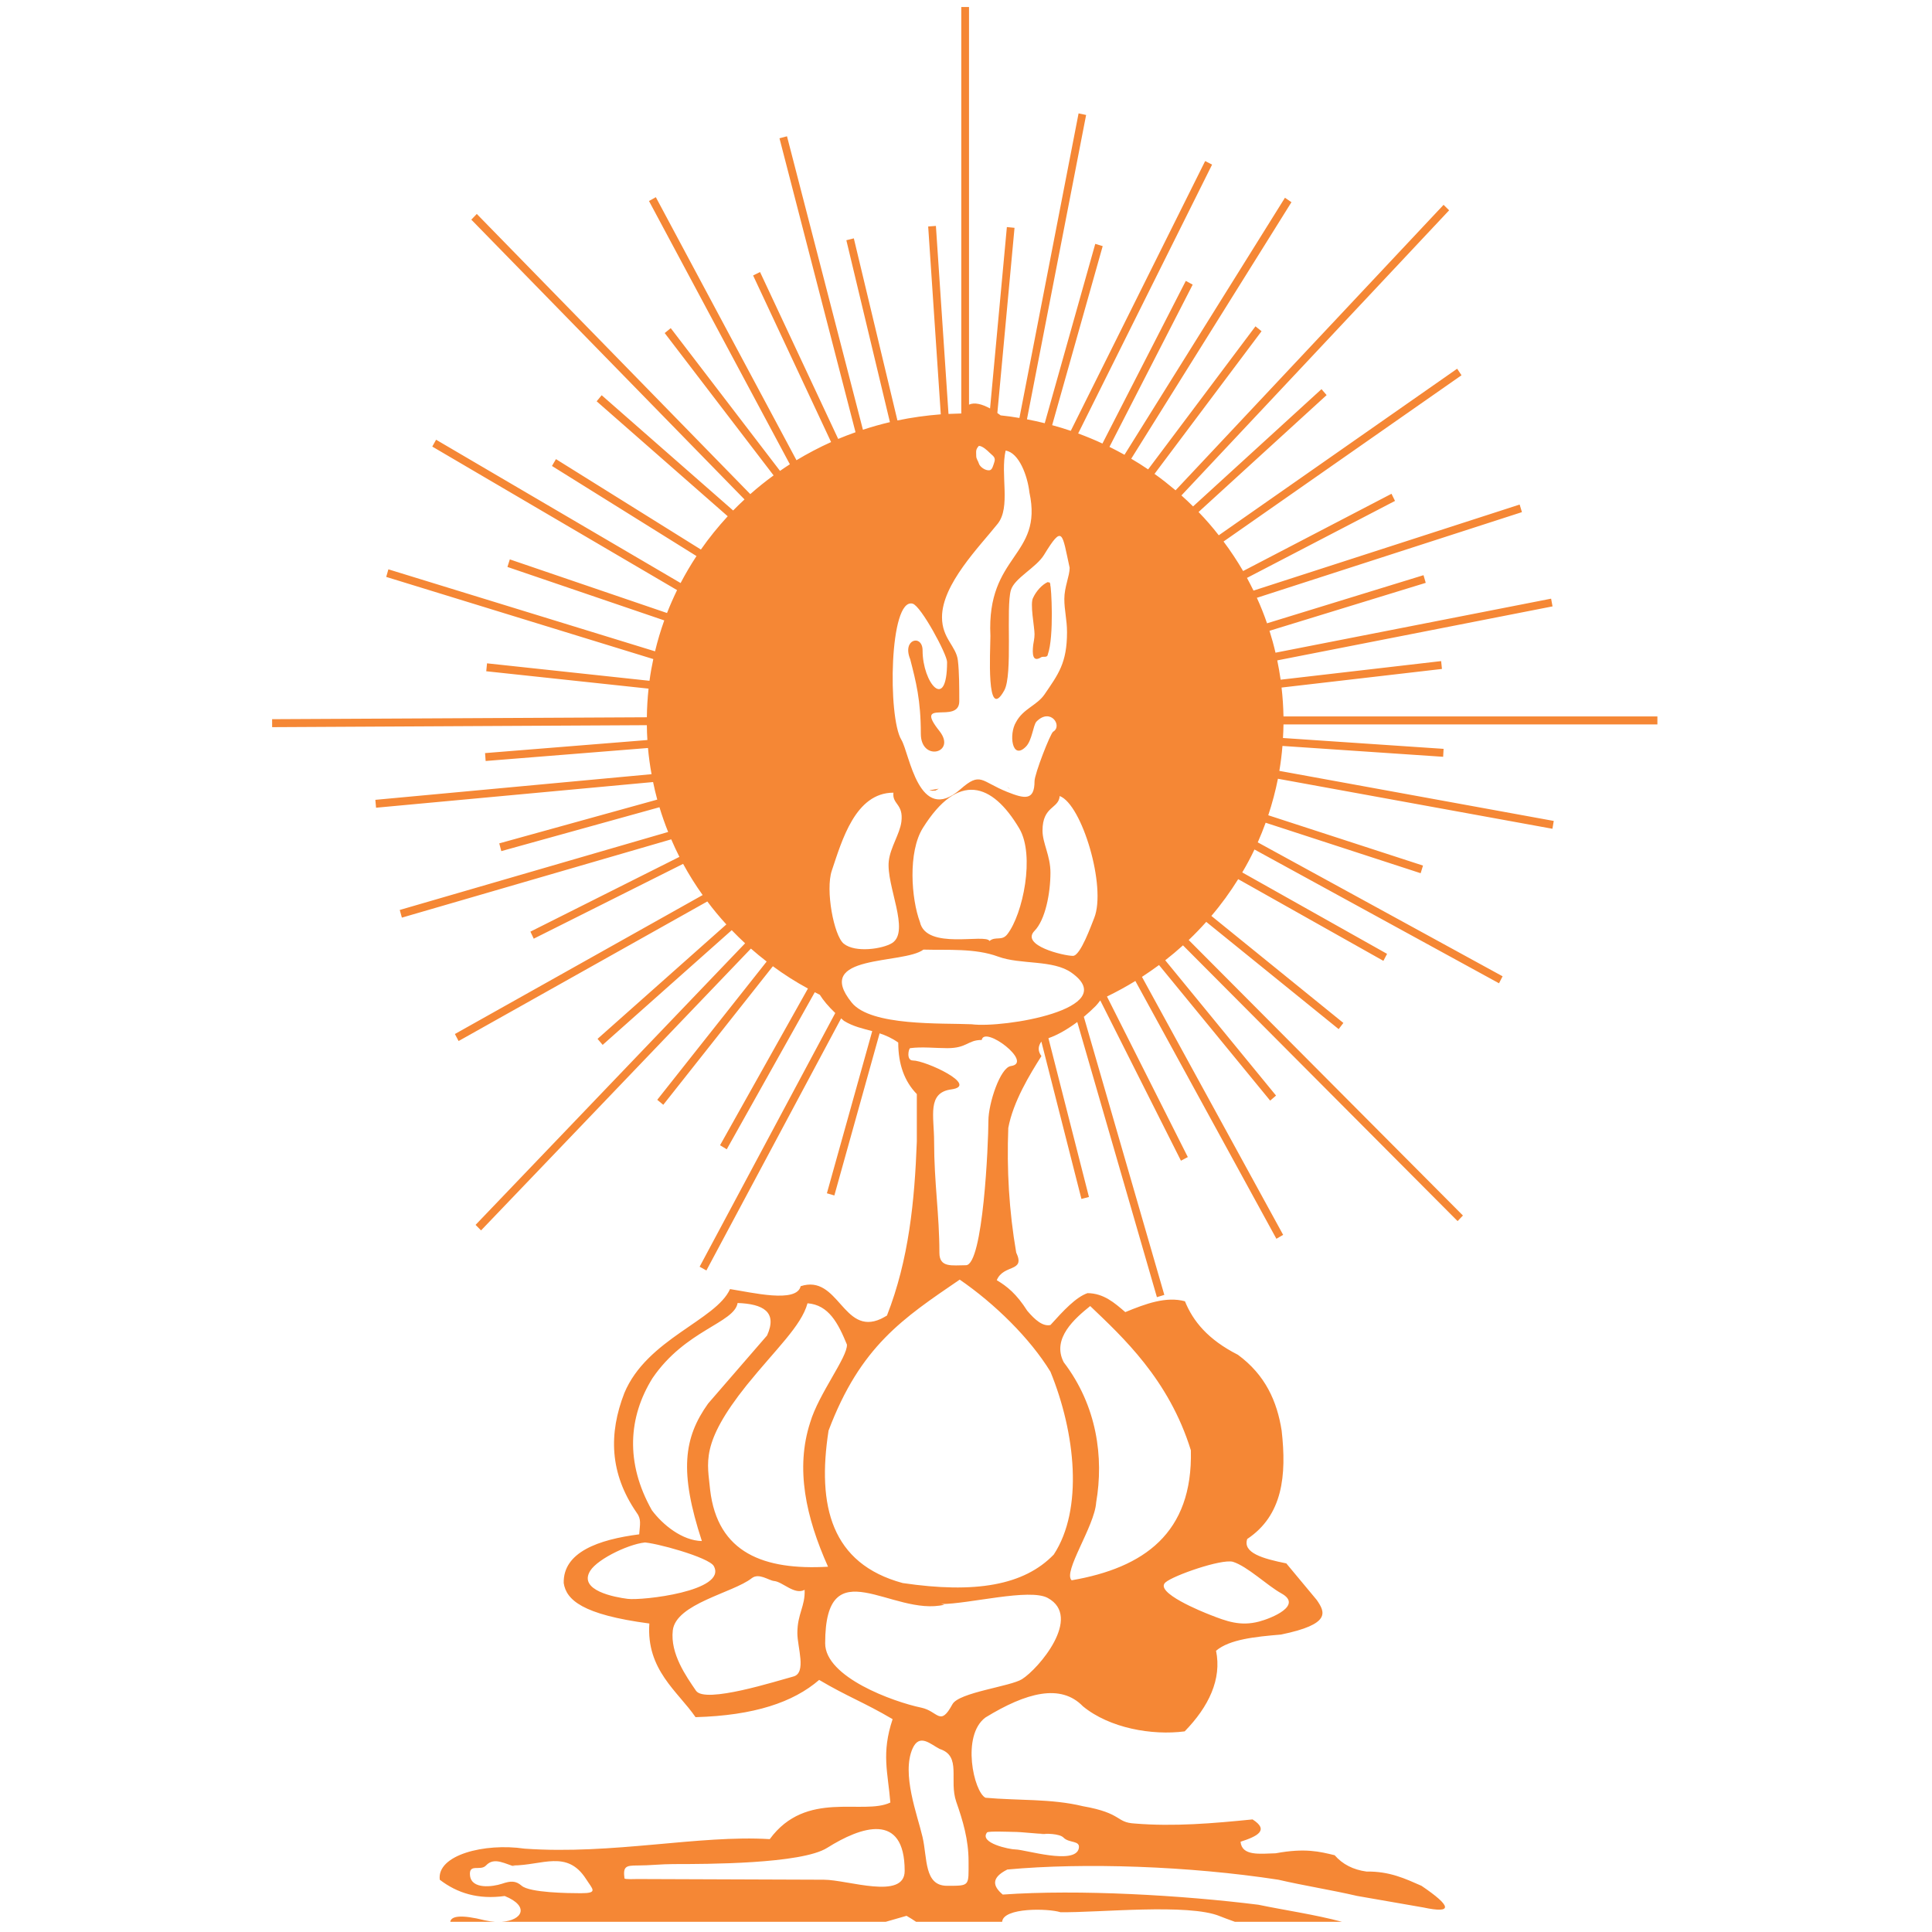
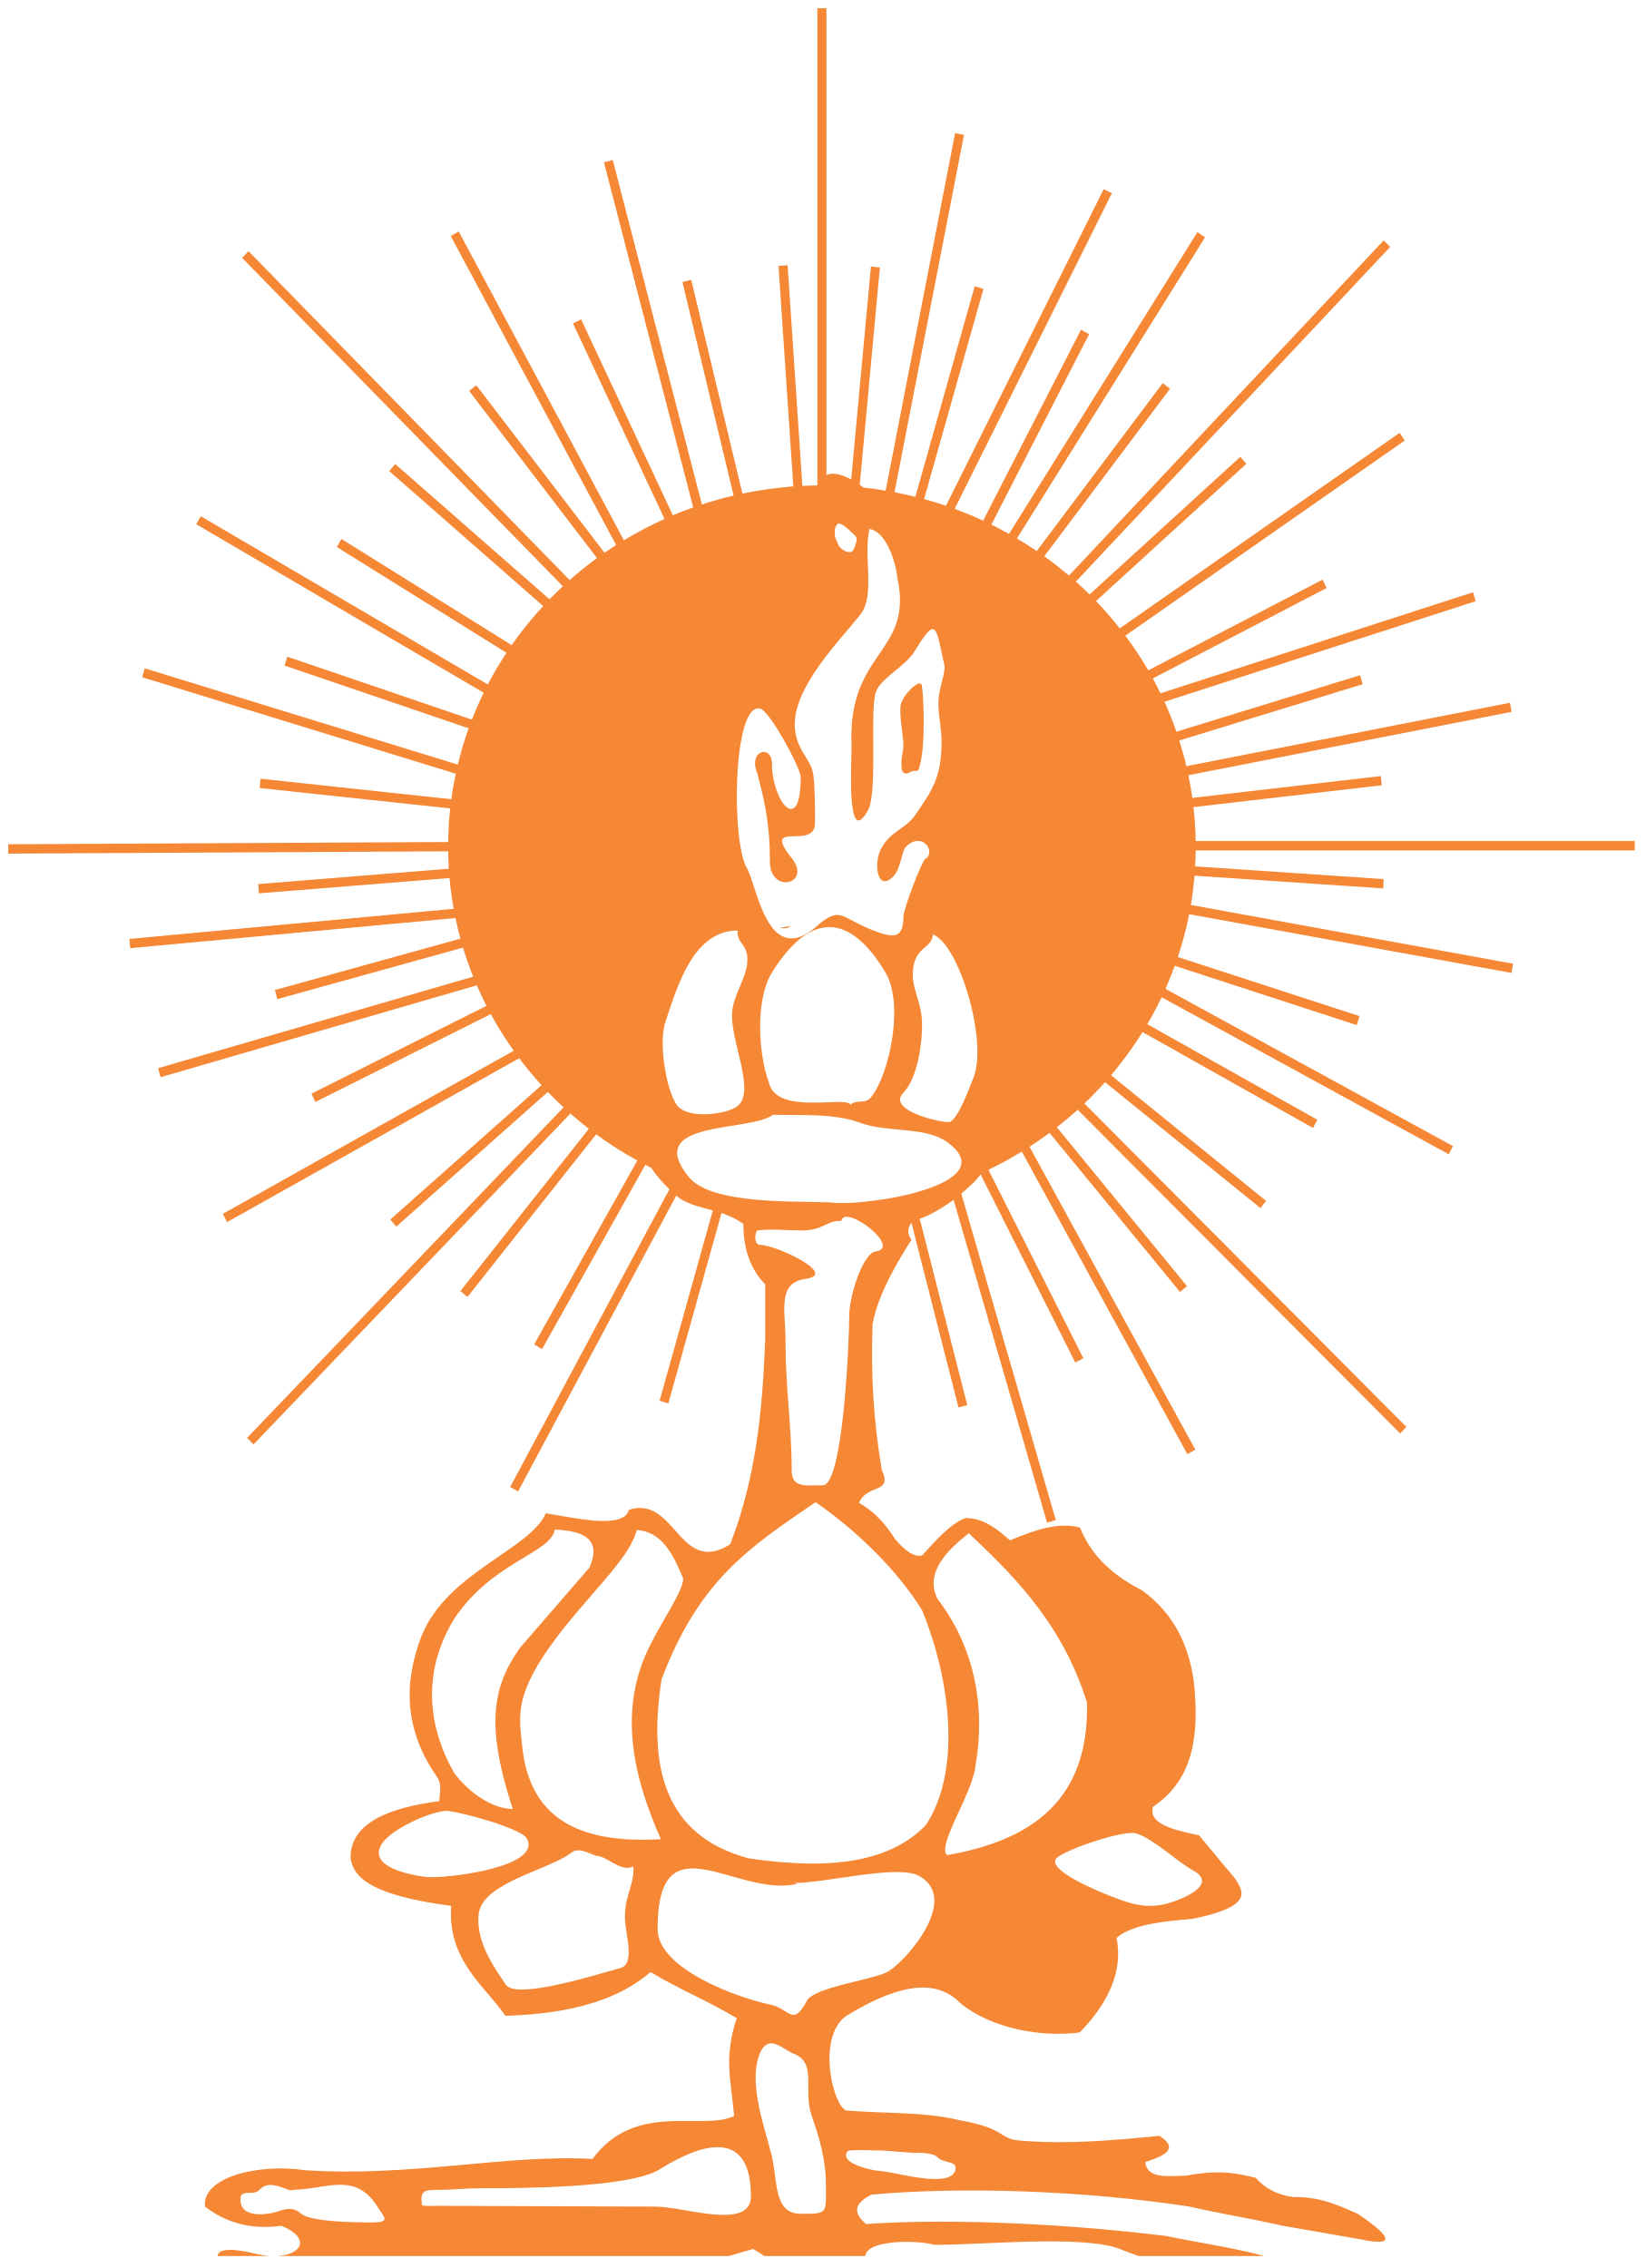
- <svg xmlns="http://www.w3.org/2000/svg" viewBox="-2175.6 1513.3 24954.4 24954.4" role="img" aria-label="Logo">
+ <svg xmlns="http://www.w3.org/2000/svg" viewBox="1248.9 1513.3 18105.5 24954.4" role="img" aria-label="Logo">
  <path fill="#F58735" d="M9962.01 24103.51c-116.81,-59.16 -259.36,-204.98 -349.14,-8.77 -147.42,327.13 60.44,857.81 127.41,1146.27 63.78,274.27 18.34,629.87 316.92,629.87 298.35,0 277.54,5.58 277.54,-315.17 0,-280.57 -73.11,-524.22 -158.98,-769.63 -97.51,-282.09 73.67,-589.6 -213.75,-682.57zm1558.87 2108.37c-160.02,-50.31 -738.3,-61.55 -752.49,123.9l-1111.91 0c-34.52,-24.16 -75.42,-49.75 -123.02,-77.1l-268.05 77.1 -4960.14 0c267.49,-17.62 363.48,-201.08 38.03,-333.03 -339.89,47.52 -612.33,-35.96 -838.52,-209.93 -40.98,-319.15 576.77,-478.21 1095.49,-401.67 1141.41,80.44 2247.42,-179.08 3166.54,-122.95 470.48,-641.82 1206.47,-304.09 1557.76,-472.79 -31.57,-391.08 -118.48,-633.3 29.1,-1076.75 -364.52,-215.35 -584.42,-291.1 -948.7,-507 -334.95,289.41 -840.12,459.72 -1596.67,481.16 -228.19,-332.63 -637.92,-609.53 -596.7,-1209.73 -869.69,-114.89 -1072.6,-307.28 -1106.01,-521.83 -9.72,-399.53 448.4,-562.26 975.02,-629.95 9.49,-133.07 30.69,-196.29 -35.24,-282.96 -348.98,-508.12 -359.19,-1019.26 -156.83,-1541.81 291.33,-699.71 1185.18,-939.93 1365.21,-1342.97 281.21,42.82 860.2,186.01 912.35,-37.31 489.38,-159.3 546.62,645.73 1035.6,422.33 27.51,-13.88 53.98,-28.23 78.94,-43.06 283.6,-722.91 357.27,-1482.65 385.89,-2248.93 0,-203.47 0,-408.14 0,-611.85 -159.7,-163.2 -240.15,-384.93 -240.15,-665.5 -81.08,-57.49 -160.97,-92.73 -240.62,-118.88l-584.58 2093.94 -96.39 -28.14 585.53 -2094.5c-124.38,-33.65 -245.88,-59.4 -364.52,-132.19 -12.92,-10.69 -25.12,-21.37 -37.24,-32.45l-1740.17 3256.08 -87.23 -48.64 1751.82 -3276.49c-89.38,-85.63 -155.23,-164.4 -199.56,-235.68 -21.61,-10.84 -43.46,-21.92 -65.06,-33.09l-1137.03 2028.88 -86.5 -52.46 1135.19 -2024.01c-158.66,-86.03 -309.67,-182.27 -452.87,-288.07l-1415.6 1789.61 -77.81 -64.42 1413.13 -1785.86c-69.69,-53.66 -137.46,-109.55 -203.32,-167.28l-3485.78 3640.22 -70.64 -71.68 3481.24 -3636.78c-59.64,-55.26 -116.72,-111.55 -172.85,-169.59l-1667.07 1481.7 -65.94 -77.82 1663.72 -1478.11c-86.67,-94.72 -169.19,-193.82 -245.73,-296.75l-3212.7 1802.93 -47.92 -90.66 3200.27 -1794.95c-92.09,-128.68 -176.36,-263.43 -252.51,-402.79l-1929.21 966.32 -43.14 -90.89 1924.68 -965.77c-37.08,-74.31 -73.12,-149.33 -105.65,-226.43l-3479.08 1011.29 -27.51 -99.18 3466.65 -1007.31c-41.7,-103.97 -79.33,-211.28 -112.18,-319.55l-2042.83 566.87 -26.31 -100.06 2040.68 -565.28c-20.25,-74.87 -38.35,-150.61 -53.82,-226.83l-3578.27 331.59 -9.17 -101.81 3567.67 -331.36c-20.33,-111.3 -36.12,-224.04 -46.17,-338.29l-2096.81 167.91 -7.49 -101.97 2096.57 -168.71c-4.15,-63.71 -6.38,-126.85 -6.86,-191.83l-4839.91 25.43 -0.32 -102.93 4840.23 -24.63c1.28,-125.02 9.33,-247.96 22.01,-369.95l-2096.41 -224.52 10.12 -102.29 2098.33 225.47c12.75,-95.11 29.58,-188.08 49.19,-280.57l-3449.74 -1061.12 28.06 -98.06 3444.16 1059.2c32.61,-135.94 72.56,-268.92 119.04,-399.52l-2025.69 -690.38 31.01 -97.67 2030.4 692.69c39.31,-100.14 82.84,-199.08 129.8,-295.8l-3161.92 -1853.95 49.43 -88.5 3158.09 1851.16c62.59,-119.11 131.08,-235.92 205.31,-348.41l-1866.79 -1163.74 51.5 -88.5 1872.22 1168.04c105.16,-151.01 222.28,-294.84 346.26,-430.14l-1692.82 -1484.81 64.9 -78.13 1698.16 1488.63c47.36,-48.79 96.56,-96.47 146.79,-142.87l-3528.68 -3613.83 70.64 -73.67 3532.66 3618.93c95.92,-85.39 196.93,-165.76 300.98,-241.9l-1406.51 -1838.57 77.98 -63.38 1411.45 1843.67c41.46,-28.87 84.27,-57.73 127.25,-85.23l-1819.59 -3400.39 88.42 -49.68 1816.56 3397.52c144.07,-86.58 293.01,-165.04 447.12,-234.4l-1007.22 -2151.9 89.46 -44.41 1009.37 2155.65c74.15,-30.62 149.18,-59.8 223.96,-86.19l-982.19 -3796.97 97.03 -25.83 980.76 3790.43c113.69,-37.39 229.94,-70.56 348.66,-98.23l-562.73 -2349.39 96.47 -24.48 563.29 2352.11c183.06,-38.2 369.7,-64.19 559.94,-79.1l-162.81 -2426.25 99.82 -7.33 162.65 2428.48c54.38,-2.79 109.39,-4.22 165.2,-5.9l0 -746.83 0 -2803.69 0 -1699.44 99.82 -0.24 0 1228.8 0 470.88 0 1117.33 0 0 0 2319.02c70.56,-32.45 166.8,-7.9 271.8,49.35l217.18 -2342.86 98.79 9.65 -221.73 2391.97c13.95,9.73 28.31,19.85 42.42,30.54 81.72,8.77 162.41,19.29 242.54,33.48l764.12 -3934.1 97.43 20.41 -764.2 3931.08c77.33,14.75 154.11,31.65 229.62,50.38l652.66 -2316.46 96 29.1 -652.83 2312.64c81.8,21.84 161.37,46.64 240.63,73.11l1735.71 -3484.5 89.3 46 -1729.58 3472.39c106.6,39.62 211.68,82.6 313.42,130.19l1076.83 -2100.63 88.98 48.23 -1075.08 2095.62c65.7,32.69 130.6,66.73 194.22,101.97l2072.34 -3319.7 84.11 57.24 -2069.54 3313.49c73.67,42.81 147.74,89.62 218.3,137.85l1386.26 -1847.89 78.69 63.22 -1382.51 1842.72c94,66.25 184.17,138.49 271.96,212l3461.62 -3687.34 71.76 70.8 -3457.64 3682.87c51.51,45.77 101.81,93.21 150.45,141.92l1658.7 -1514.86 66.17 77.02 -1654.07 1509.92c92.65,95.75 179.87,196.05 261.11,300.82l3078.92 -2151.59 56.29 84.51 -3073.49 2147.36c91.76,122.39 175.72,249.56 252.66,381.27l1916.62 -997.82 45.29 92.25 -1912.08 994.47c29.34,53.98 56.85,108.51 84.35,163.84l3437.63 -1111.35 29.66 97.83 -3423.83 1106.65c49.27,107.47 92.72,217.26 131.23,329.36l2021.31 -621.57 28.62 99.02 -2017.96 619.26c29.26,92.97 55.41,186.89 77.5,282.8l3559.77 -697.71 18.58 99.66 -3555.63 697.48c17.3,82.52 31.18,165.83 43.62,249.39l2073.05 -240.22 10.6 101.41 -2071.7 240.31c14.28,122.78 22.41,247.64 24.88,373.05l4829.62 0 0 102.93 -4829.62 0c-1.04,58.68 -2.87,117.68 -6.7,175.65l2074.65 140.08 -5.74 102.54 -2075.6 -140.09c-8.62,108.67 -22.33,216.31 -40.11,322.11l3544.3 646.45 -17.06 101.25 -3545.58 -646.05c-31.81,159.94 -74.07,318.28 -124.77,471.52l1998.5 649.88 -30.22 98.71 -2002.17 -652.11c-30.93,85.71 -65.22,170.86 -101.81,253.54l3162.39 1730.05 -46.32 90.18 -3158.49 -1727.99c-48.32,101.74 -100.78,200.37 -158.02,296.2l1870.77 1051.79 -47.68 90.18 -1875.4 -1055.06c-103.49,166.15 -218.77,325.77 -346.42,474.87l1704.94 1382.35 -60.84 79.65 -1710.2 -1385.22c-72.55,81 -147.58,159.14 -226.67,234.64l3541.99 3558.17 -68.89 72.4 -3547.01 -3561.92c-73.51,66.81 -150.21,130.99 -229.22,192.86l1431.15 1747.44 -75.83 65.22 -1435.53 -1751.11c-71.36,52.15 -145.43,103.81 -220.37,152.85l1823.58 3332.22 -87.31 50.47 -1821.58 -3329.75c-118.32,72.71 -240.95,139.44 -366.76,200.84l1044.38 2073.76 -88.9 46.73 -1042.07 -2070.26c-17.7,24.47 -37.31,48.31 -58.28,71.35 -46.64,46.72 -98.78,95.04 -153.8,140.65l1039.52 3591.58 -95.76 29.34 -1028.51 -3553.95c-120.31,89.46 -250.67,166.71 -372.66,208.89l523.43 2050.97 -97.19 25.35 -517.53 -2032.79c-45.84,63.07 -45.68,125.74 0.8,187.85 -148.61,234.24 -365,587.84 -427.99,927.65 -20.73,536.74 9.65,1073.4 102.3,1609.9 122.7,258.65 -163.05,145.27 -251.23,357.03 131.55,78.06 254.34,175.49 394.02,395.14 99.82,117.84 200.44,205.31 299.47,183.62 164.08,-181.55 327.21,-359.66 479.09,-411.65 209.21,2.24 347.7,124.78 487.63,245.09 265.5,-109.31 528.53,-205.86 770.43,-140 104.2,255.93 295.08,493.76 684.32,691.17 355.35,261.2 505.96,602.68 564.88,979.64 65.14,576.13 15.47,1093.02 -444.57,1399.5 -60.68,178.67 198.92,253.86 504.61,315.25 131.31,157.94 262.31,315.25 393.22,472.48 108.04,156.9 191.43,312.62 -461.87,446.72 -334.63,28.31 -664.55,61.79 -838.68,209.21 75.27,366.68 -93.28,721.48 -405.5,1041.35 -421.45,55.02 -970.95,-41.7 -1314.19,-324.02 -286.78,-296.35 -731.91,-178.12 -1258.45,144.39 -314.93,233.29 -150.21,962.66 0,1036.89 419.86,38.03 851.75,10.12 1258.45,109.3 513.14,90.34 422.25,209.53 667.34,223.41 508.12,42.09 1014.8,-1.84 1523.72,-52.78 220.29,139.92 60.19,218.93 -155,288.38 17.14,187.28 248.44,154.99 454.14,149.09 378.08,-70.4 568.71,-21.76 761.42,25.04 102.45,117.84 240.14,187.52 410.85,210.88 300.58,-4.54 502.37,93.13 710.31,183.94 396.33,268.69 405.34,361.25 25.75,280.17 -286.15,-50.15 -571.18,-98.71 -856.06,-149.02 -338.93,-78.61 -678.74,-131.15 -1018.3,-209.61 -1153.05,-177.39 -2512.76,-223 -3500.22,-131.71 -215.43,108.19 -186.4,215.75 -59.63,323.38 990.16,-69.44 2322.12,9.25 3303.2,131.72 324.26,68.01 737.02,127.73 1077.78,219.97l-1382.43 0c-85.15,-30.85 -154.2,-55.73 -192.07,-71.59 -404.39,-169.51 -1579.92,-43.86 -2061.65,-52.31zm-7880.48 123.9c10.84,-74.62 139.05,-96.15 447.28,-18.57 45.37,9.96 88.74,16.1 129.73,18.57l-577.01 0zm7703.24 -1135.27c-152.84,0 -298.43,-26.15 -444.89,-26.15 -29.9,0 -308.79,-12.04 -325.38,7.57 -106.52,136.66 291.73,219.66 368.43,219.66 118.32,0 770.03,204.75 816.68,-13.55 22.8,-107.48 -123.59,-64.19 -197.42,-139.69 -50.15,-51.98 -229.7,-55.01 -302.97,-44.09l85.55 -3.75zm-4820.53 389.88c-158.11,0 -304.65,18.1 -462.04,18.1 -152.36,0 -190.71,11.4 -171.02,165.76 1.44,16.5 140.33,9.25 171.02,9.25l2405.29 8.92c308.63,0.64 1043.1,266.06 1043.1,-114.09 0,-766.76 -565.2,-571.98 -1001.08,-297.47 -332.48,209.29 -1562.47,209.53 -1985.27,209.53zm-2036.7 35c-133.07,-31.09 -275.78,-134.34 -384.69,-16.9 -72.72,77.73 -224.6,-33.25 -206.26,131.15 20.65,180.75 293.56,144 411.08,105.33 110.99,-37.4 176.92,-43.38 256.57,25.91 105.01,89.54 602.84,95.91 761.82,95.91 230.18,0 154.68,-49.19 69.28,-183.29 -246.2,-383.35 -565.84,-175.01 -950.29,-175.01l42.49 16.9zm9261.16 -3939.92c-150.85,-37.39 -763.09,175.64 -868.65,265.82 -151.89,128.92 479.57,382.62 573.09,418.9 215.75,84.83 392.99,151.01 633.53,88.18 167.04,-44.01 568,-209.53 290.86,-363.49 -187.53,-104.04 -438.51,-350.25 -628.83,-409.41zm-1884.33 467.93c294.12,-136.17 658.97,-38.03 907,131 250.36,170.62 730.33,559.94 470.41,944.64 -98.23,144.95 -276.18,489.62 -521.43,332.07 -175.09,-111.3 -234.97,-173.81 -505.33,-173.81 -454.78,0 -670.13,-202.19 -394.02,-569.67 140.8,-186.73 -189.6,-656.49 43.37,-664.23zm-1840.48 86.83c-672.04,162.01 -1540.22,-745.07 -1540.22,498.79 0,437.08 877.43,754.96 1241.39,831.1 218.78,45.69 241.82,251.87 402.08,-43.61 81.96,-153.4 749.78,-230.1 898.71,-324.26 214.64,-134.91 784.22,-802.8 333.35,-1048.85 -235.6,-128.92 -1017.51,78.38 -1377.81,78.38l42.5 8.45zm-1805.56 -192.31c-129.72,71.04 -283.99,-103.89 -393.46,-113.61 -71.84,-7.18 -196.38,-109.47 -290.7,-35.56 -240.62,188.4 -979.16,327.69 -1018.7,673.87 -34.05,302.18 172.61,592.07 299.94,778.72 116.72,171.58 1047.41,-127.96 1258.13,-183.7 173.02,-46 50.95,-379.51 50.95,-559.78 0,-251.46 102.85,-346.34 93.84,-559.94zm-2024.49 -613.52c-202.04,0 -643.98,206.74 -744.76,367.64 -159.46,255.61 323.23,342.59 483.56,362.61 185.21,24.47 1290.67,-99.51 1112.39,-423.61 -62.75,-112.97 -765.64,-306.64 -920,-306.64l68.81 0zm6799.66 -2876.4c362.69,605.94 1007.78,442.26 1086.88,1819.59 -59.56,716.45 -379.44,1168.19 -1078.11,1233.09 561.3,-680.33 901.11,-1398.61 -25.99,-2336.15 -177.88,-182.27 -377.52,-425.36 -444.97,-611.93 -75.27,-137.61 170.62,-131.63 462.19,-104.6zm-1086.63 -175.41c-191.28,154.6 -502.14,417.07 -341.96,725.78 430.69,563.37 519.04,1230.95 419.05,1811.14 -19.93,308.71 -433.41,898.47 -316.44,1005.47 932.6,-161.29 1566.29,-607.7 1539.66,-1679.03 -284,-917.93 -884.84,-1466.07 -1300.31,-1863.36zm-1685.41 -341.24c-729.84,498.87 -1281.89,857.65 -1694.1,1950.5 -150.37,973.34 34.53,1718.82 957.8,1968.69 932.75,137.45 1565.41,31.81 1951.22,-368.03 383.34,-584.58 282,-1566.53 -42.89,-2361.76 -265.18,-432.93 -720.04,-879.02 -1172.03,-1189.4zm-1965.81 305.6c-80.05,293.33 -408.06,590.56 -786.78,1058.89 -606.1,758.31 -502.69,1004.2 -471.04,1351.26 96.08,816.51 695.32,1039.75 1522.84,992.55 -287.03,-641.58 -423.37,-1268.1 -230.66,-1863.12 109.47,-370.66 484.6,-845.29 474.79,-1006.19 -113.3,-275.78 -235.52,-512.9 -509.15,-533.39zm-902.86 -3.59c-44.17,260.08 -673.16,346.11 -1098.92,969.91 -311.5,500.47 -354.95,1092.62 -8.69,1706.54 140.25,188.4 392.51,393.22 645.89,398.09 -293.48,-895.45 -235.2,-1333.64 80.77,-1776.06 259.36,-300.5 501.9,-579.71 761.42,-879.18 136.73,-303.37 -48.8,-407.5 -380.47,-419.3zm1976.73 -6967.25c-601.64,407.42 -1019.9,990.56 -1056.25,1608.62 3.42,292.21 106.28,555.48 316.12,918.01 -104.68,27.91 -181.22,74.55 -219.97,139.45 -1152.89,-637.84 -1929.14,-1833.39 -1929.14,-3202.98 0,-2011.42 1674.8,-3647.39 3757.26,-3692.68 -93.52,143.99 -434.76,-27.03 -114.49,628.99 194.06,397.61 74.95,731.04 -17.54,997.1 -310.63,0 -133.87,-658.09 -444.81,-699.63 -241.74,-32.69 -187.93,466.97 -187.93,734.55 0,600.2 -308.07,833.89 -308.07,1627.36 0,204.35 82.92,629.94 204.82,941.21zm2749.08 2732.09c-23.28,-50.31 -60.99,-103.65 -117.28,-161.45 336.38,-535.86 497.2,-1090.94 171.34,-1697.12 -116.72,-195.5 -413.8,-438.6 -543.6,-773.86 -67.61,5.02 -132.59,14.43 -193.66,28.78 23.92,-93.52 59.32,-192.15 133.87,-248.12 81,-110.5 214.15,-281.04 248.04,-437.39 81.96,-729.93 153.63,-1349.51 153.63,-2134.37 0,-592.23 -564.16,-623.08 -564.16,-1084.8 0,-55.17 -99.82,-205.46 -240.15,-366.12 1719.85,368.35 3006.85,1842.64 3006.85,3605.46 0,1418.63 -833.26,2650.13 -2054.88,3268.99zm-1207.02 -2400.82c-13,-11.08 -25.84,-22.08 -38.59,-32.21 14.91,9.17 27.98,19.7 38.59,32.21zm-920.32 -6.93c-14.43,9.17 -29.1,16.9 -44.09,24.55 -25.92,2.24 -51.67,3.11 -77.5,-3.5 37.95,-6.46 78.53,-13.56 121.59,-21.05zm1407.94 -1733.09c-5.02,45.85 -61.39,19.62 -85.63,35.16 -113.13,72.08 -115.45,-46.4 -103.01,-158.1 4.15,-33.49 17.38,-82.28 17.38,-140.32 0,-94.48 -62.74,-397.54 -17.38,-471.68 38.19,-83 115.77,-169.67 188.64,-201.08 14.75,6.3 8.21,4.94 19.54,4.94l4.46 0c4.23,0 1.44,8.93 4.23,12.68 2.87,5.5 4.38,2.23 4.38,13.79 0,0.64 0,12.36 0,12.36 11.32,5.26 51.19,655.78 -32.61,892.25zm-890.18 -2694.94c-44.81,49.04 -34.28,69.45 -34.28,130.92 0,38.43 26.87,67.21 34.28,96.95 11.96,41.22 81.56,94.32 137.38,87.22 36.35,-4.14 48.39,-65.85 59.63,-96.71 28.71,-74.31 -20.97,-90.57 -59.63,-130.99 -26.32,-26.39 -90.74,-87.39 -137.38,-87.39zm345.39 61c-70.48,312.61 69.29,728.8 -102.53,945.03 -233.21,293.57 -719.08,779.6 -719.08,1207.11 0,276.1 184.09,371.78 205.22,559.38 17.54,149.81 17.86,348.82 17.86,525.02 0,305.92 -600.29,-46.4 -256.73,384.94 226.91,285.67 -239.91,402.95 -239.91,35.55 0,-437.87 -63.06,-673.15 -137.05,-962.49 -108.83,-263.03 159.7,-325.54 159.7,-113.3 0,417.55 316.44,802.8 316.44,149.02 0,-98.07 -336.85,-724.35 -444.65,-753.21 -302.89,-80.21 -322.58,1469.66 -145.58,1758.52 105,171.74 223,1110.47 762.05,638.95 264.07,-232.17 262.79,-102.69 606.66,34.76 222.69,88.34 351.13,116.41 351.13,-139.52 0,-93.21 205.87,-619.5 240.07,-638.8 126.45,-72.95 -32.77,-315.97 -214.71,-131.07 -43.61,45.36 -55.65,241.18 -136.1,323.06 -181.94,185.37 -222.61,-161.85 -128.76,-314.93 91.76,-174.13 270.92,-216.31 368.19,-358.62 177.63,-260.64 290.85,-404.71 290.85,-804.16 0,-159.7 -34.68,-282.64 -34.68,-429.02 0,-154.68 68.73,-296.12 68.73,-402.64 -99.27,-451.67 -86.27,-566.72 -331.04,-166.71 -101.34,165.76 -381.99,299.62 -427.91,455.09 -66.42,226.92 26.47,1092.22 -85.39,1295.29 -237.6,429.35 -179.23,-519.99 -179.23,-705.05 -51.51,-1055.78 683.68,-1018.62 504.21,-1850.52 -23.92,-213.92 -133.95,-515.29 -307.76,-541.68zm-1068.22 4873.31c-195.73,311.66 -149.97,918.09 -38.59,1215.4 80.93,368.43 847.21,145.19 898.8,245.33 77.97,-65.54 158.74,5.26 230.41,-87.47 201.64,-259.68 358.71,-1020.22 154.44,-1365.37 -351.53,-593.1 -789.32,-734.39 -1245.06,-7.89zm-380.87 -454.86c-491.77,0 -665.42,618.94 -795.7,1006.03 -84.91,251.71 26.71,840.83 153.88,944.08 149.01,122.23 506.44,67.13 624.92,-8.05 236.64,-151.09 -78.45,-742.21 -43.05,-1058.33 19.93,-177.56 142.39,-350.1 162.73,-507.8 29.34,-233.69 -119.68,-221.57 -102.78,-375.93zm1140.46 3194.05c-182.42,0 -187.29,105.8 -443.86,105.8 -152.6,0 -330.24,-20.41 -479.73,0 -20.97,2.48 -53.42,159.22 34.28,159.22 164.01,0 862.84,323.55 496.64,373.3 -316.45,42.41 -222.29,346.5 -222.29,674.11 0,534.51 68.33,938.5 68.33,1436.73 0,196.38 166.08,160.34 342.12,160.34 224.04,0 290.77,-1581.92 290.77,-1864.08 0,-227.47 153.72,-690.78 290.54,-708.72 298.11,-40.58 -343.16,-528.93 -376.8,-336.7zm-752.81 -1167.16c-258.09,194.86 -1437.05,53.1 -926.78,683.76 248.44,308.24 1162.94,263.11 1548.91,280.49 409.17,53.9 1945.32,-199 1292.42,-664.55 -241.11,-172.69 -657.61,-101.89 -950.38,-209.53 -298.11,-110.42 -654.74,-81.4 -964.17,-90.17zm1759.87 -1983.59c-12.2,167.03 -221.89,125.89 -221.89,446.72 0,161.69 102.54,323.7 102.54,541.92 0,268.06 -66.58,610.65 -205.55,752.41 -184.33,188.64 376.97,323.39 496.16,323.39 97.67,0 238.79,-402.48 274.75,-489.7 160.18,-401.68 -158.5,-1467.59 -446.01,-1574.74z" />
</svg>
